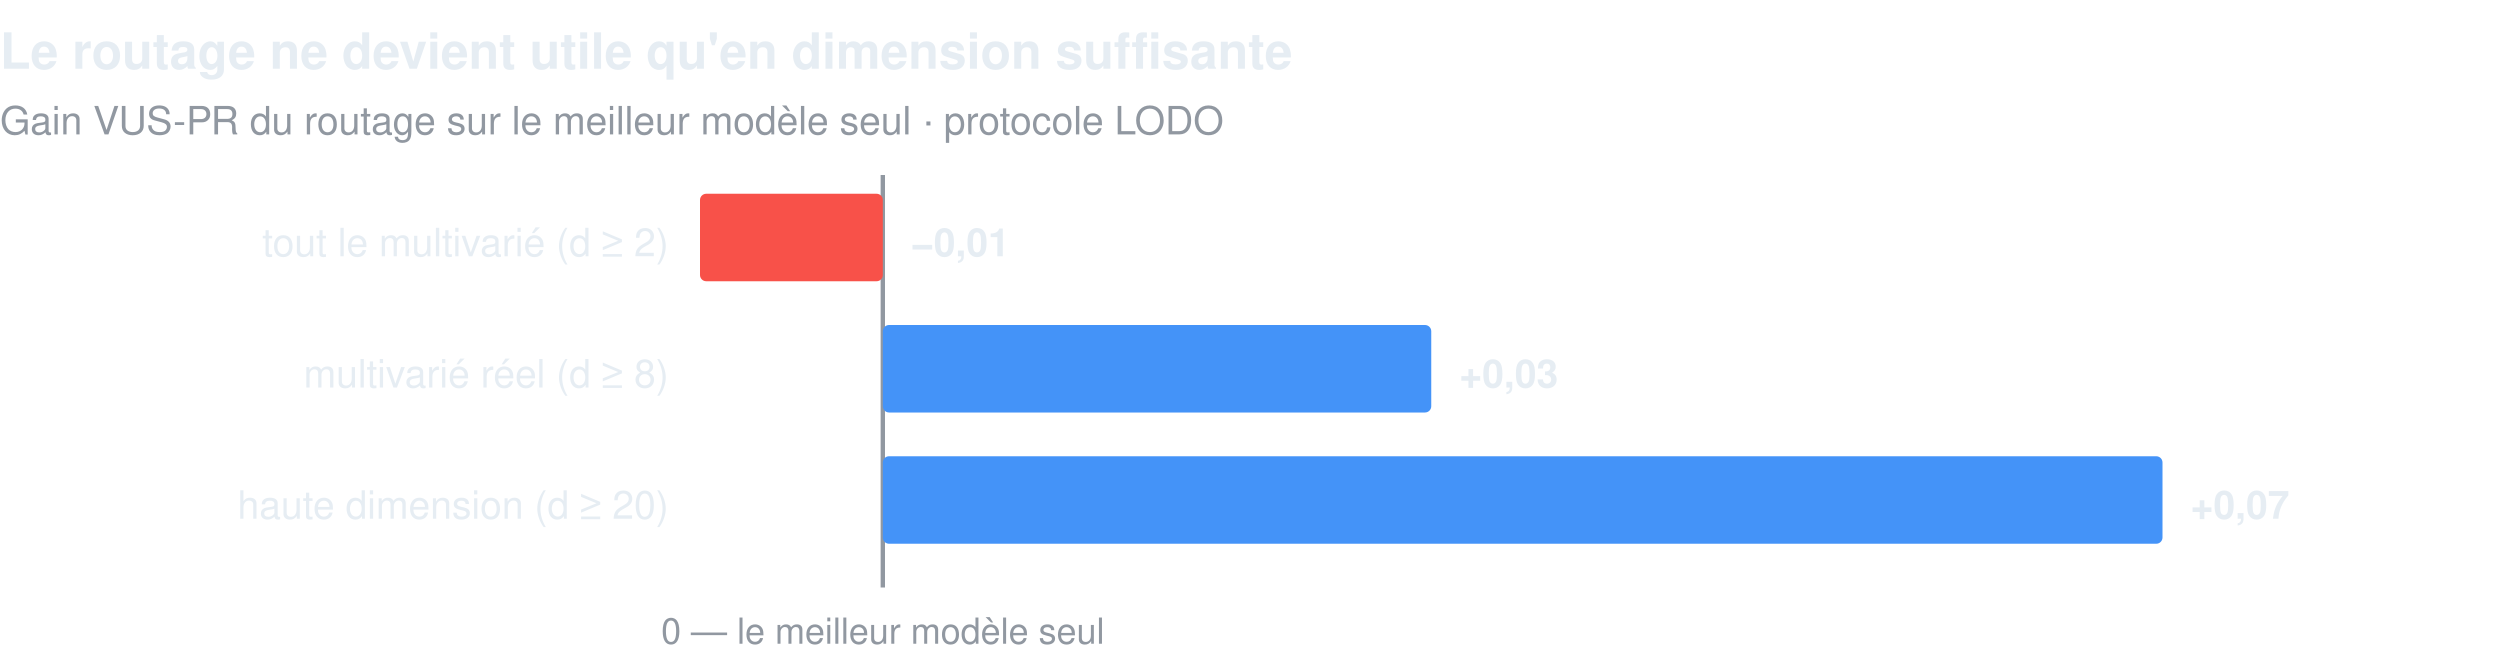
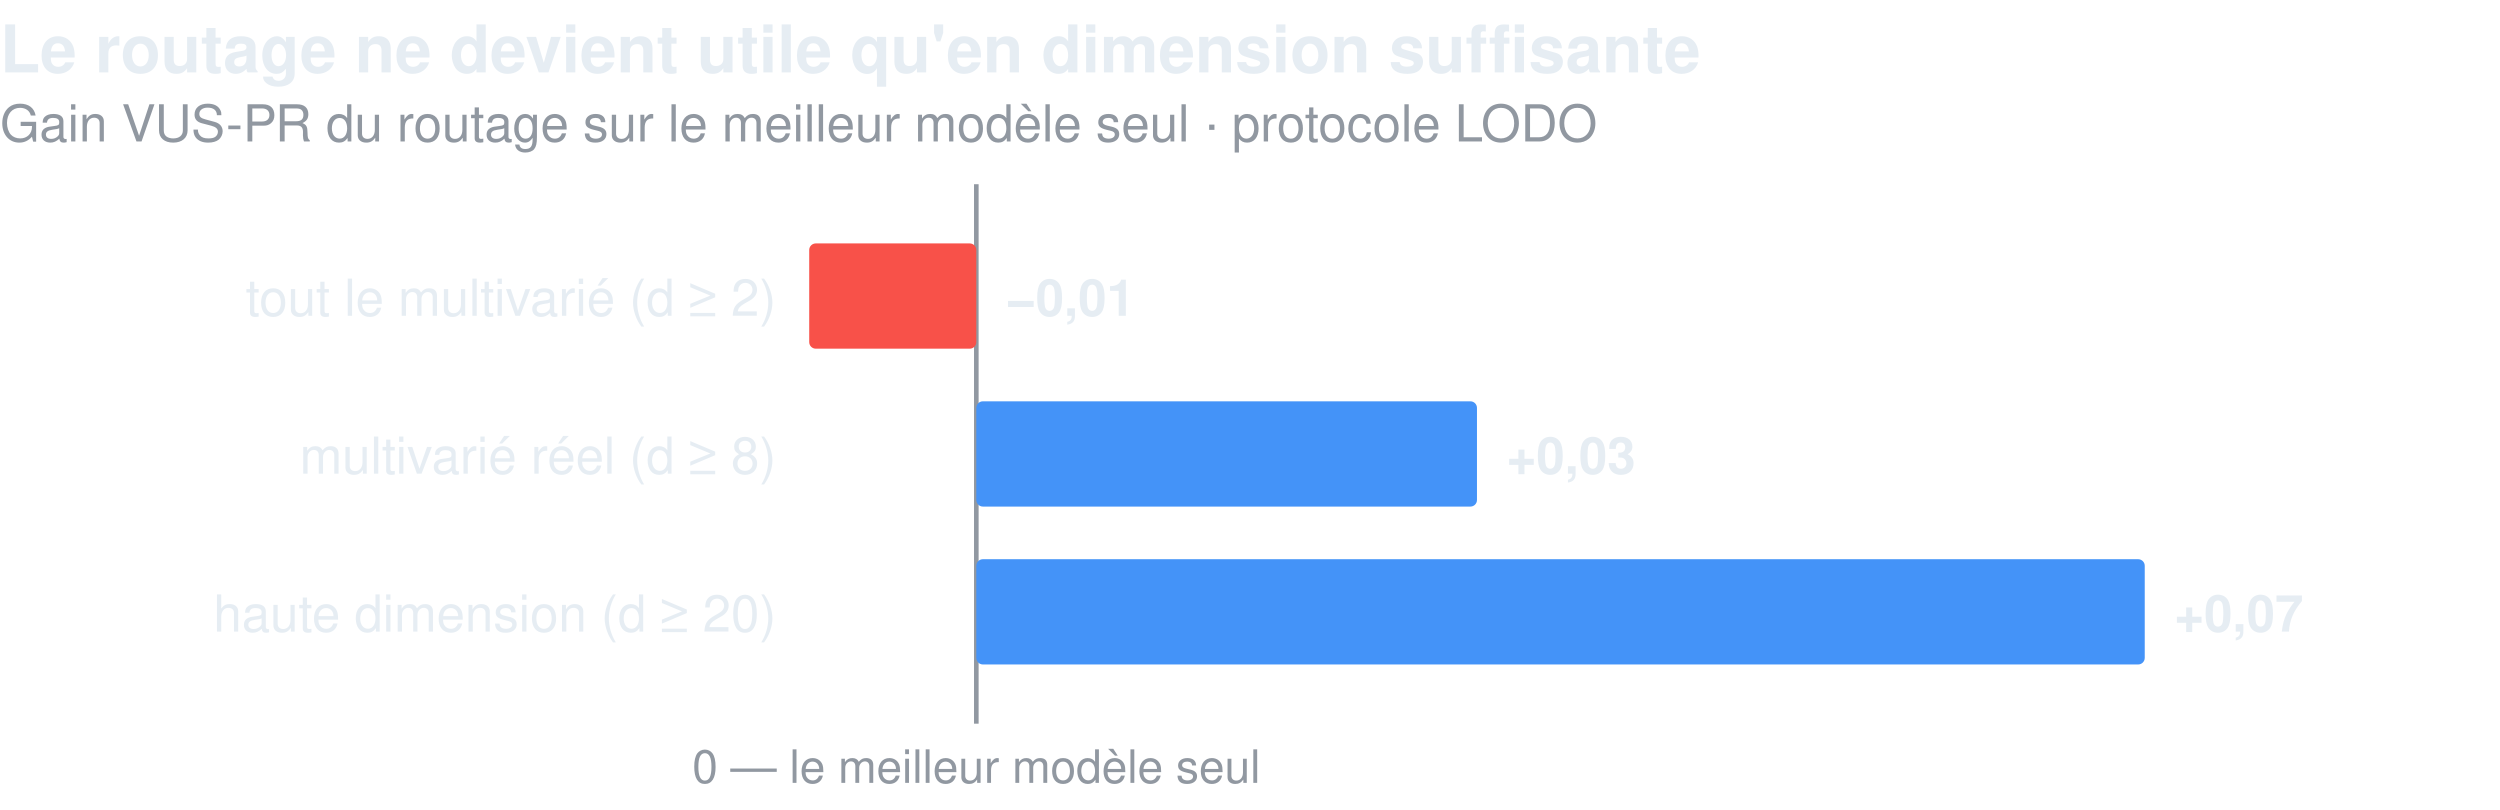
- <svg xmlns="http://www.w3.org/2000/svg" viewBox="0 0 800 210" width="800" height="210" role="img" font-family="-apple-system,BlinkMacSystemFont,'Segoe UI',Helvetica,Arial,sans-serif">
-   <text x="0" y="22" font-size="16" font-weight="600" fill="#e6edf3">Le routage ne devient utile qu'en dimension suffisante</text>
-   <text x="0" y="43" font-size="12.5" fill="#9198a1">Gain VUS-PR du routage sur le meilleur modèle seul · protocole LODO</text>
-   <line x1="282.5" y1="56" x2="282.5" y2="188" stroke="#9198a1" stroke-width="1.4" />
-   <rect x="224.0" y="62" width="58.5" height="28" rx="2" fill="#f85149" />
-   <text x="214" y="82" font-size="12.5" text-anchor="end" fill="#e6edf3">tout le multivarié (d ≥ 2)</text>
-   <text x="291.5" y="82" font-size="12.5" font-weight="600" text-anchor="start" fill="#e6edf3">−0,01</text>
-   <rect x="282.5" y="104" width="175.5" height="28" rx="2" fill="#4493f8" />
-   <text x="214" y="124" font-size="12.5" text-anchor="end" fill="#e6edf3">multivarié réel (d ≥ 8)</text>
-   <text x="467.0" y="124" font-size="12.5" font-weight="600" text-anchor="start" fill="#e6edf3">+0,03</text>
-   <rect x="282.5" y="146" width="409.5" height="28" rx="2" fill="#4493f8" />
-   <text x="214" y="166" font-size="12.5" text-anchor="end" fill="#e6edf3">haute dimension (d ≥ 20)</text>
-   <text x="701.0" y="166" font-size="12.5" font-weight="600" text-anchor="start" fill="#e6edf3">+0,07</text>
-   <text x="282.5" y="206" font-size="11.5" text-anchor="middle" fill="#9198a1">0 — le meilleur modèle seul</text>
+ <svg xmlns="http://www.w3.org/2000/svg" viewBox="0 0 760 246" preserveAspectRatio="xMinYMin meet" role="img" font-family="-apple-system,BlinkMacSystemFont,'Segoe UI',Helvetica,Arial,sans-serif">
+   <text x="0" y="22" font-size="20" font-weight="600" fill="#e6edf3">Le routage ne devient utile qu'en dimension suffisante</text>
+   <text x="0" y="43" font-size="15.5" fill="#9198a1">Gain VUS-PR du routage sur le meilleur modèle seul · protocole LODO</text>
+   <line x1="296.8" y1="56" x2="296.8" y2="220" stroke="#9198a1" stroke-width="1.4" />
+   <rect x="246.0" y="74" width="50.8" height="32" rx="2" fill="#f85149" />
+   <text x="236" y="96" font-size="15.5" text-anchor="end" fill="#e6edf3">tout le multivarié (d ≥ 2)</text>
+   <text x="305.8" y="96" font-size="15.5" font-weight="600" text-anchor="start" fill="#e6edf3">−0,01</text>
+   <rect x="296.8" y="122" width="152.2" height="32" rx="2" fill="#4493f8" />
+   <text x="236" y="144" font-size="15.5" text-anchor="end" fill="#e6edf3">multivarié réel (d ≥ 8)</text>
+   <text x="458.0" y="144" font-size="15.5" font-weight="600" text-anchor="start" fill="#e6edf3">+0,03</text>
+   <rect x="296.8" y="170" width="355.2" height="32" rx="2" fill="#4493f8" />
+   <text x="236" y="192" font-size="15.5" text-anchor="end" fill="#e6edf3">haute dimension (d ≥ 20)</text>
+   <text x="661.0" y="192" font-size="15.5" font-weight="600" text-anchor="start" fill="#e6edf3">+0,07</text>
+   <text x="296.8" y="238" font-size="14" text-anchor="middle" fill="#9198a1">0 — le meilleur modèle seul</text>
</svg>
